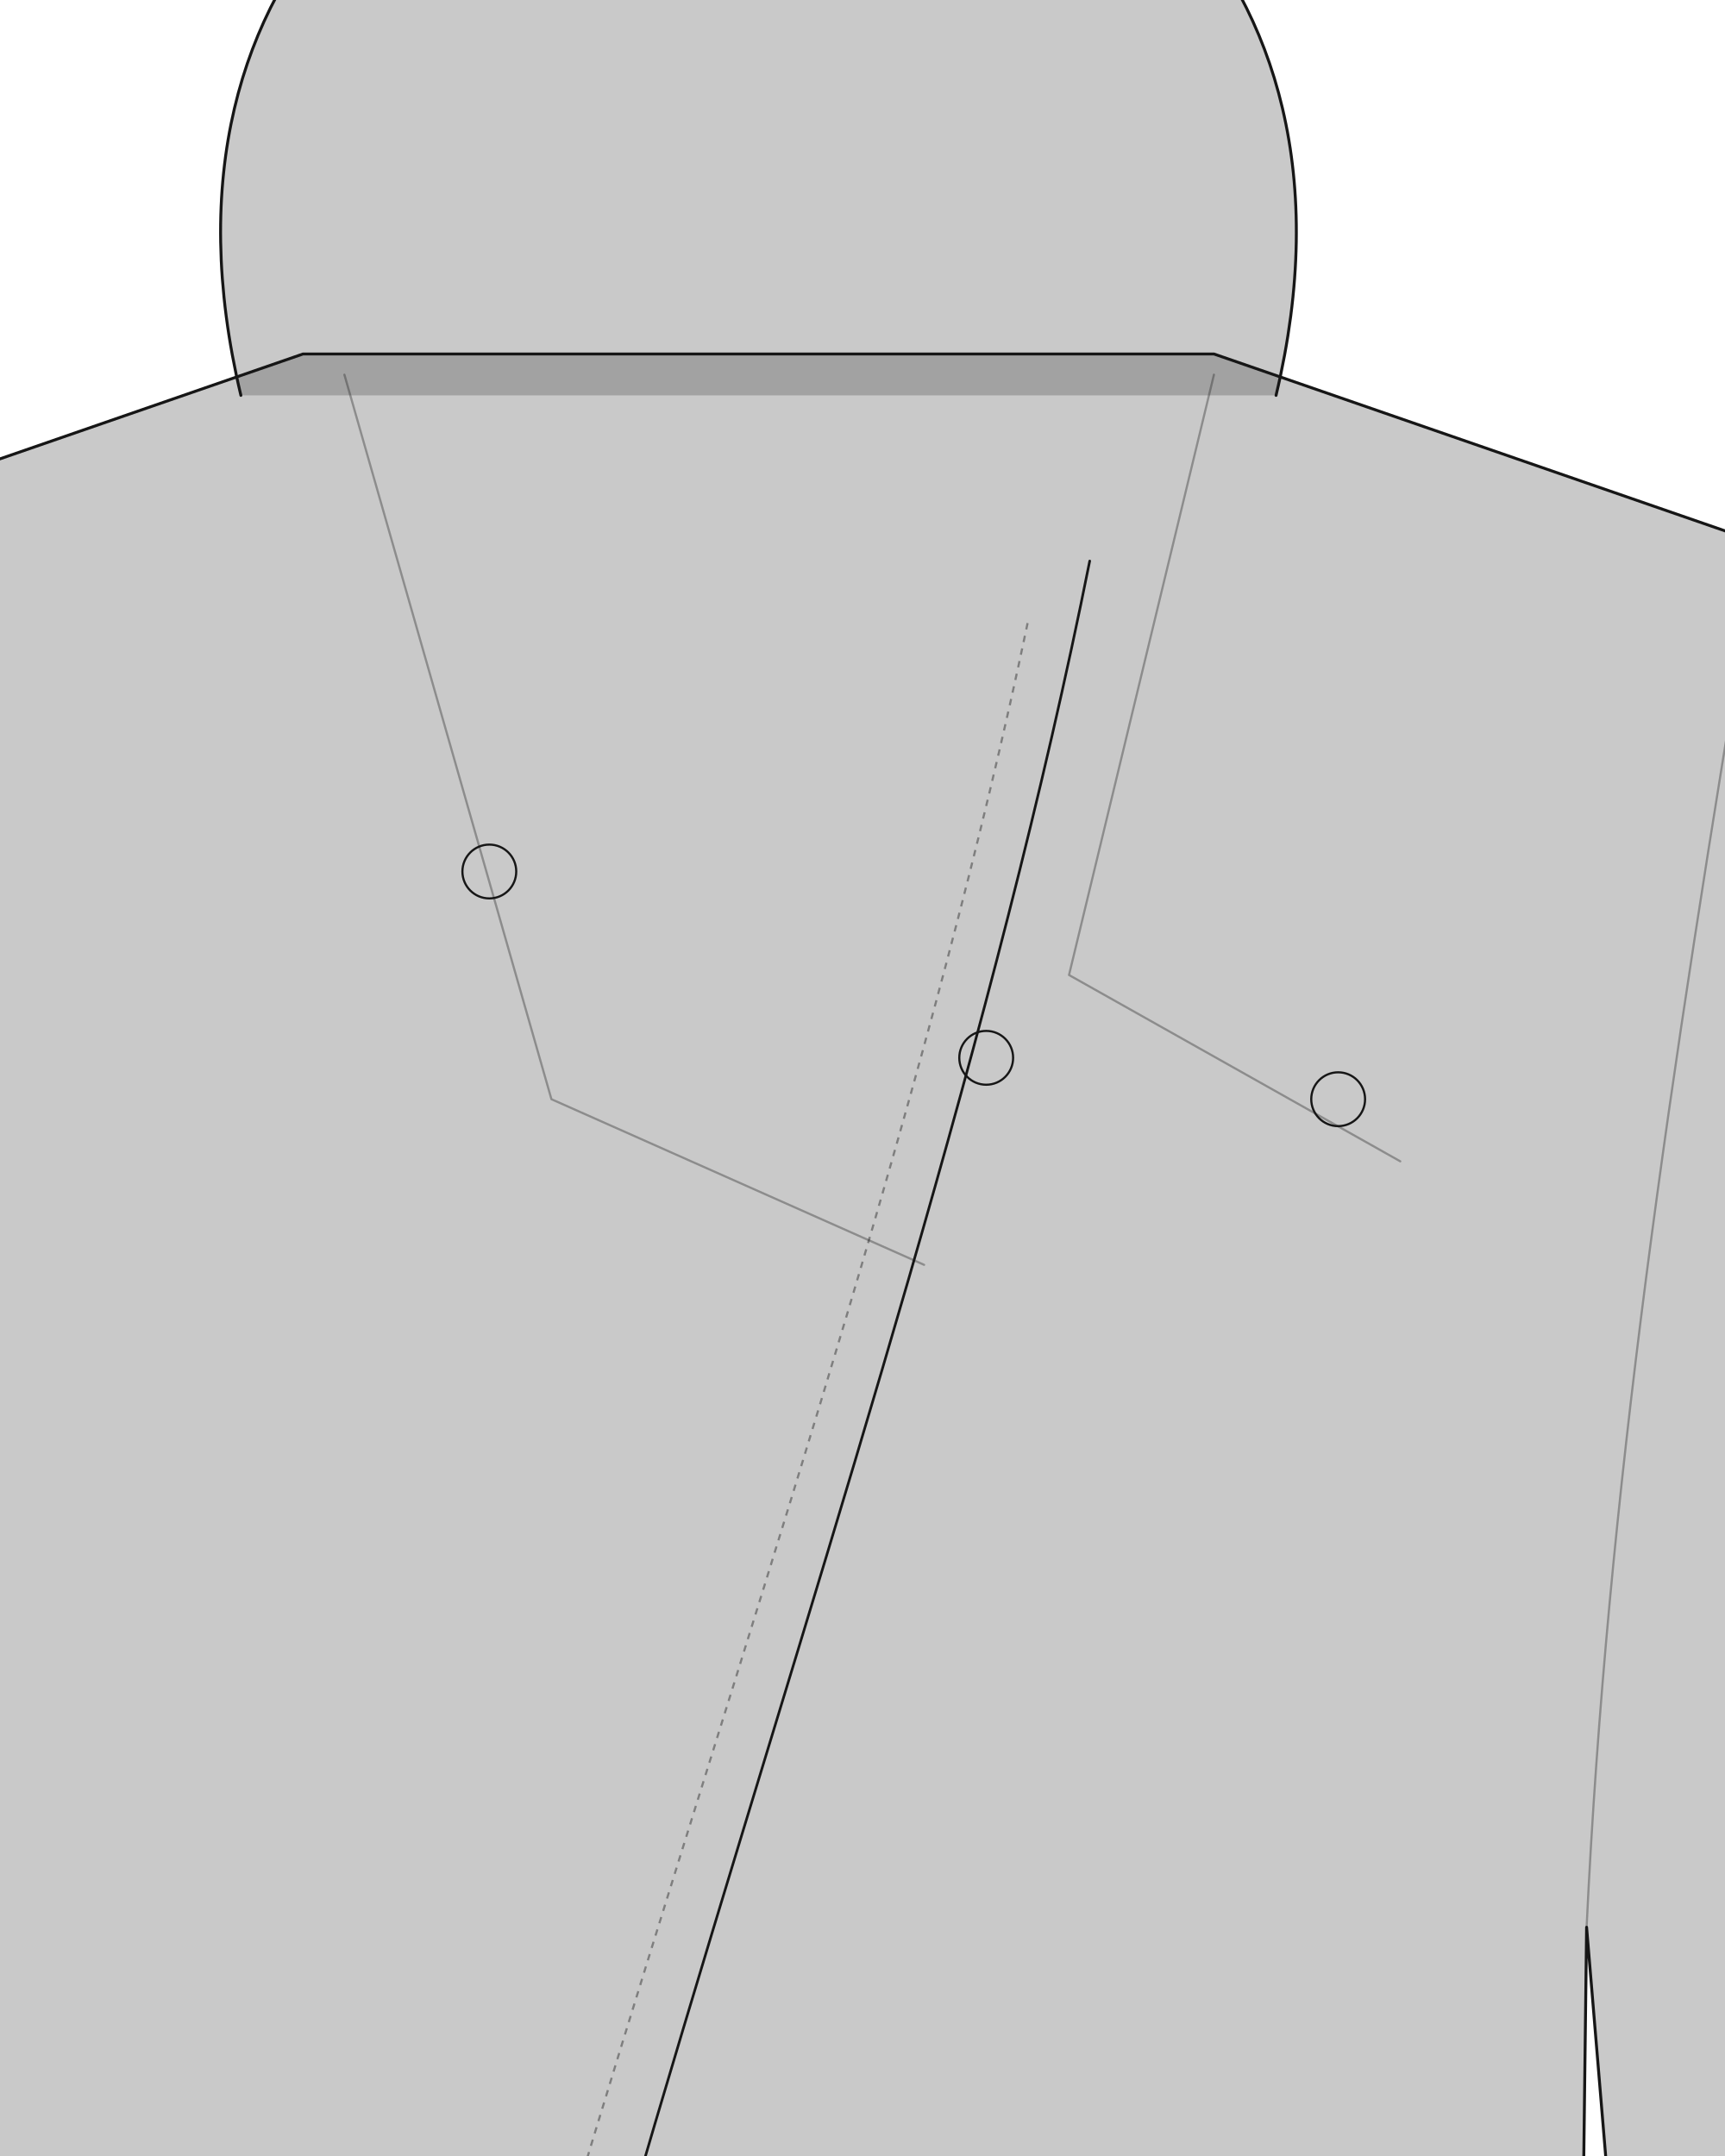
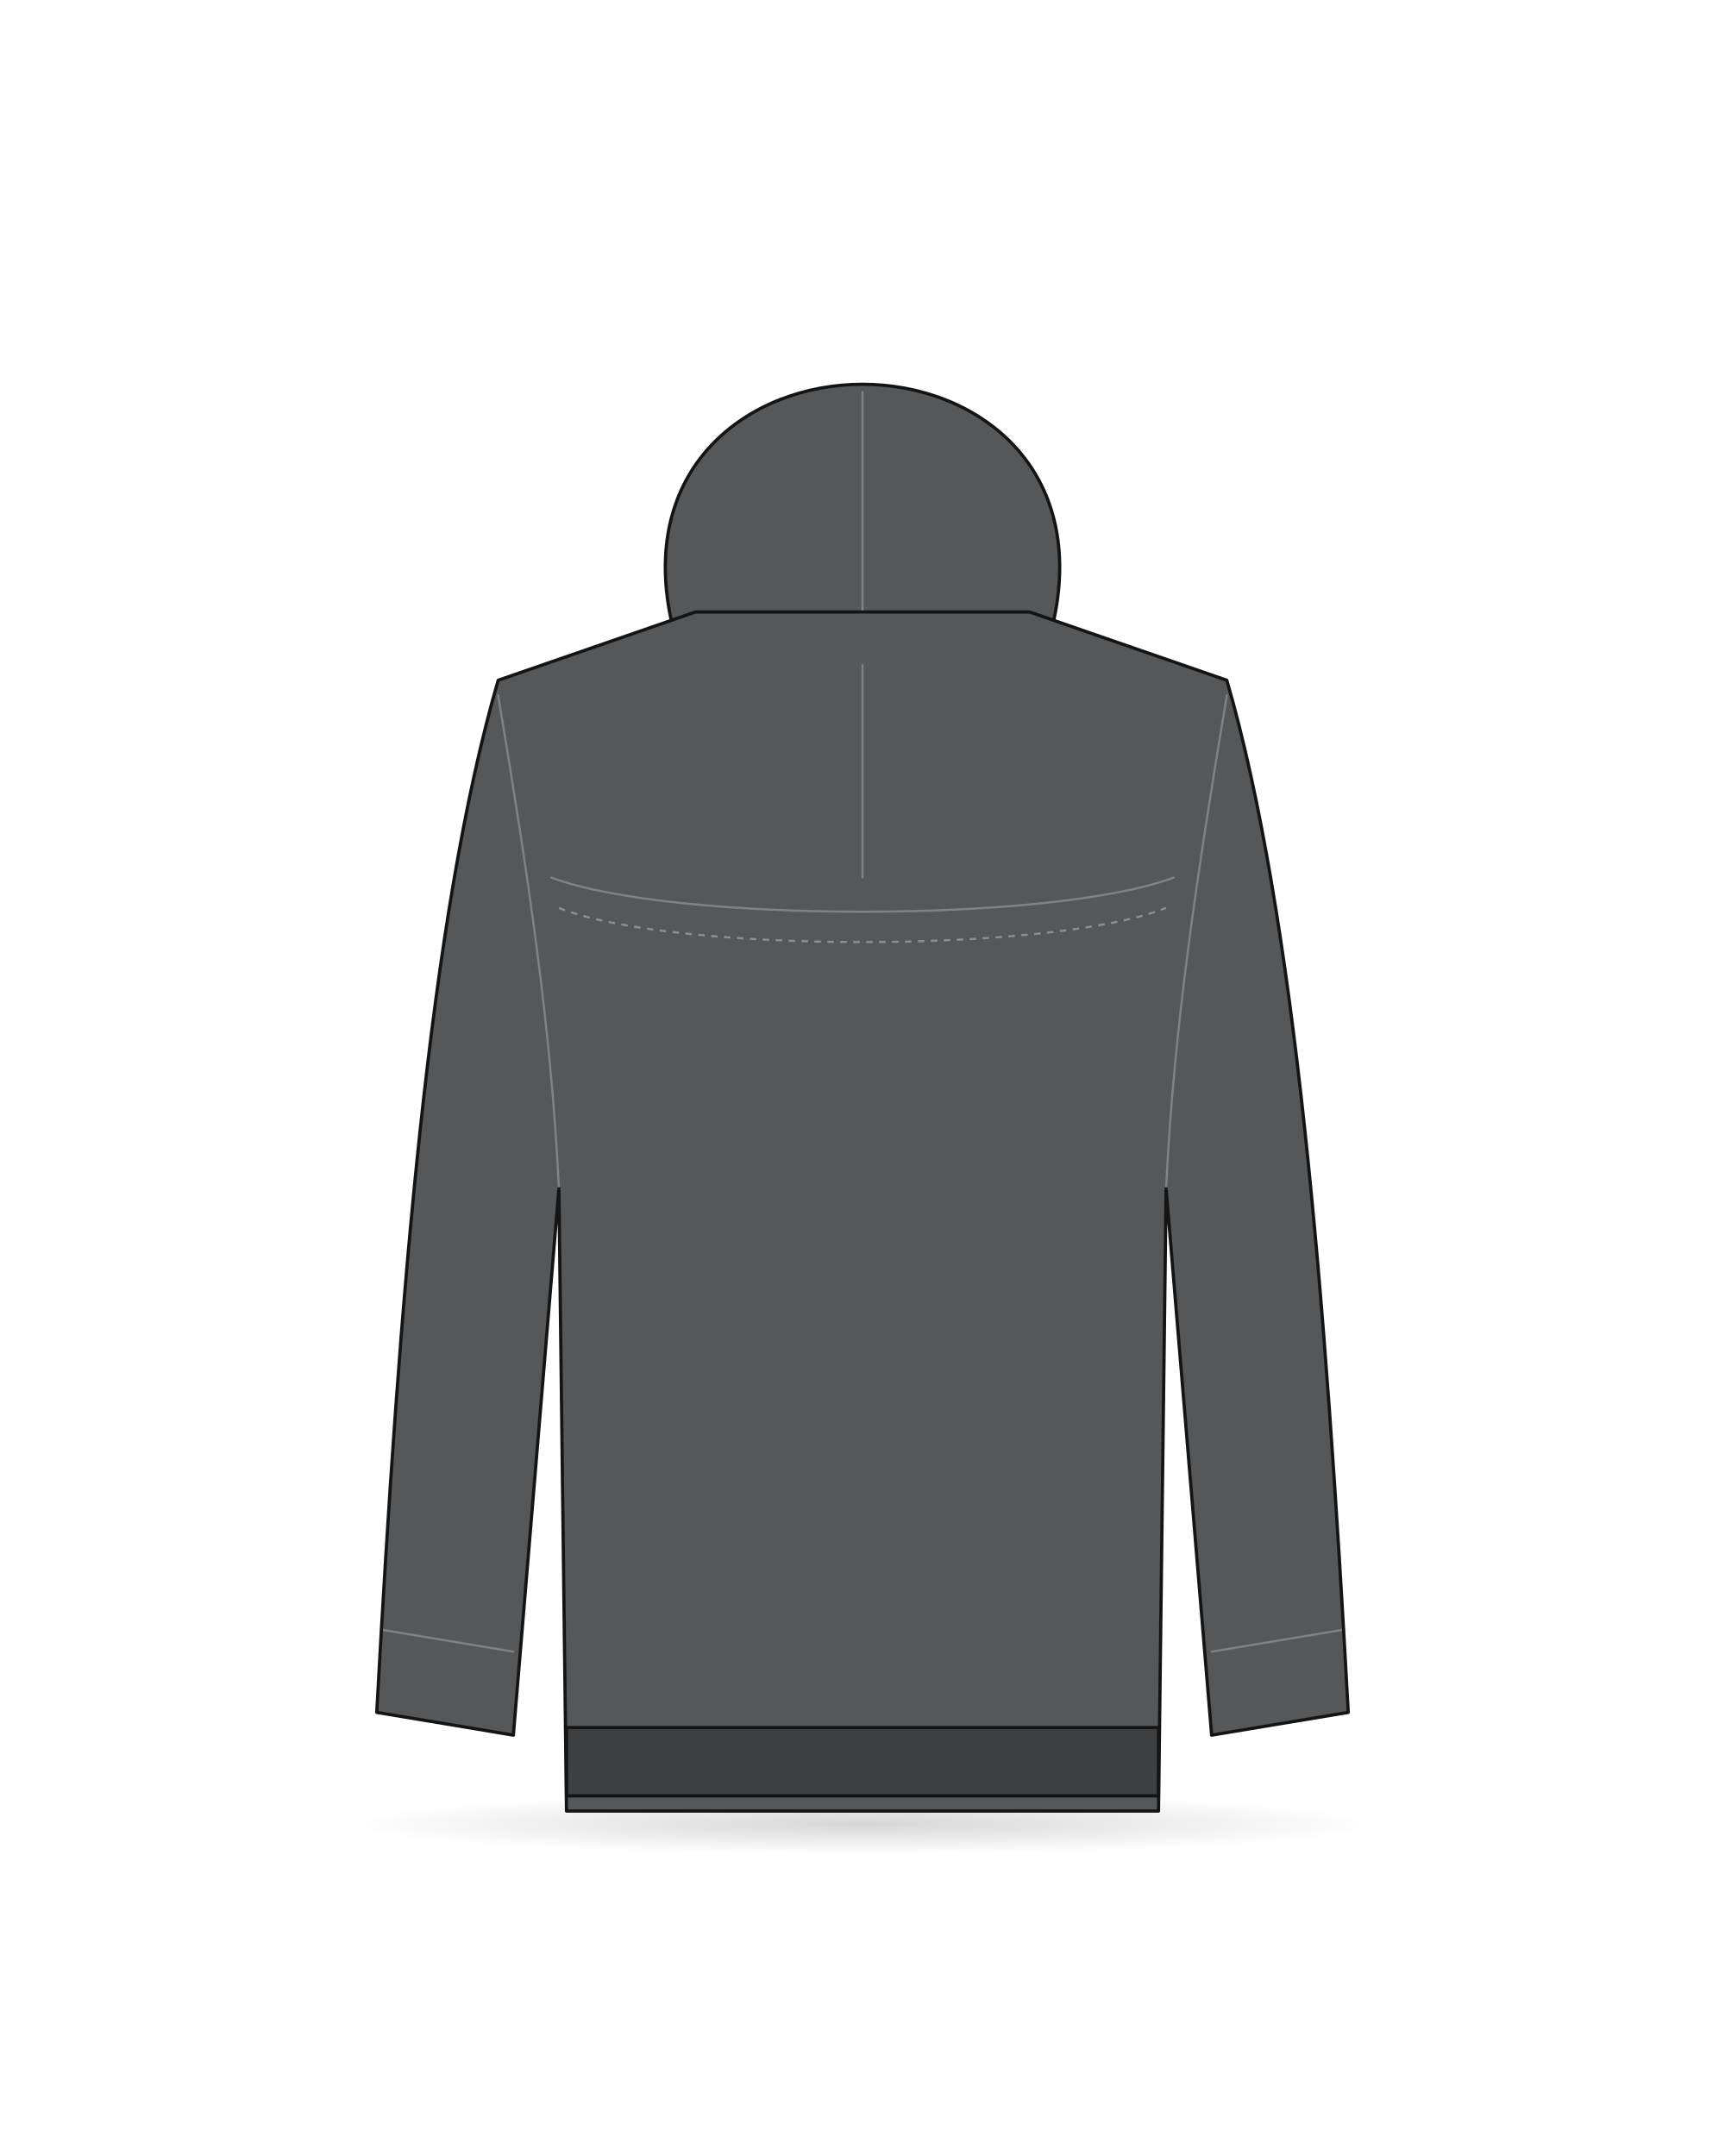
- <svg xmlns="http://www.w3.org/2000/svg" viewBox="126.7 55.8 166.7 208.3" width="800" height="1000" preserveAspectRatio="xMidYMid slice">
-   <clipPath id="c5">
-     <path d="M156 90 L104 108 C86 170 78 270 72 380 L108 386 L120 242 L122 406 L278 406 L280 242 L292 386 L328 380 C322 270 314 170 296 108 L244 90 Z" />
-   </clipPath>
-   <path d="M156 90 L104 108 C86 170 78 270 72 380 L108 386 L120 242 L122 406 L278 406 L280 242 L292 386 L328 380 C322 270 314 170 296 108 L244 90 Z" fill="#3E403F" fill-opacity="0.28" />
-   <path d="M150 94 C140 52 170 30 200 30 C230 30 260 52 250 94 Z" fill="#3E403F" fill-opacity=".28" />
-   <path d="M150 94 C140 52 170 30 200 30 C230 30 260 52 250 94" fill="none" stroke="#161616" stroke-width="1.35" stroke-linecap="round" stroke-linejoin="round" vector-effect="non-scaling-stroke" />
-   <path d="M160 92 L180 162 L216 178 M244 92 L230 150 L262 168 M120 242 C118 200 112 160 104 112 M280 242 C282 200 288 160 296 112 M72 358 L108 364 M292 364 L328 358 M122 386 L278 386" fill="none" stroke="#161616" stroke-width="1" stroke-linecap="round" stroke-linejoin="round" vector-effect="non-scaling-stroke" opacity="0.34" />
-   <path d="M232 110 C214 200 170 300 158 404" fill="none" stroke="#161616" stroke-width="1.2" stroke-linecap="round" stroke-linejoin="round" vector-effect="non-scaling-stroke" />
-   <path d="M226 116 C208 202 164 302 152 400" fill="none" stroke="#161616" stroke-width="1" stroke-linecap="butt" stroke-linejoin="round" vector-effect="non-scaling-stroke" stroke-dasharray="3 3" opacity="0.42" />
-   <circle cx="174" cy="140" r="2.6" fill="none" stroke="#161616" stroke-width="1" vector-effect="non-scaling-stroke" />
-   <circle cx="222" cy="158" r="2.6" fill="none" stroke="#161616" stroke-width="1" vector-effect="non-scaling-stroke" />
-   <circle cx="256" cy="162" r="2.6" fill="none" stroke="#161616" stroke-width="1" vector-effect="non-scaling-stroke" />
-   <path d="M122 388 L278 388 L278 404 L122 404 Z" fill="none" stroke="#161616" stroke-width="1.35" stroke-linecap="round" stroke-linejoin="round" vector-effect="non-scaling-stroke" />
-   <path d="M236 384 L258 384 L258 408 L236 408 Z" fill="none" stroke="#161616" stroke-width="1.35" stroke-linecap="round" stroke-linejoin="round" vector-effect="non-scaling-stroke" />
-   <path d="M156 90 L104 108 C86 170 78 270 72 380 L108 386 L120 242 L122 406 L278 406 L280 242 L292 386 L328 380 C322 270 314 170 296 108 L244 90 Z" fill="none" stroke="#161616" stroke-width="1.35" stroke-linecap="round" stroke-linejoin="round" vector-effect="non-scaling-stroke" />
+ <svg xmlns="http://www.w3.org/2000/svg" viewBox="0 0 400 500" width="800" height="1000" preserveAspectRatio="xMidYMid slice">
+   <defs>
+     <radialGradient id="sh">
+       <stop offset="0" stop-color="#000" stop-opacity=".16" />
+       <stop offset="1" stop-color="#000" stop-opacity="0" />
+     </radialGradient>
+   </defs>
+   <ellipse cx="200" cy="423" rx="119" ry="7" fill="url(#sh)" />
+   <g transform="translate(200 420) scale(0.88) translate(-200 -406)">
+     <path d="M150 94 C140 52 170 30 200 30 C230 30 260 52 250 94 C234 102 216 104 200 104 C184 104 166 102 150 94 Z" fill="#555759" />
+     <path d="M200 32 L200 102" fill="none" stroke="#F2F1EE" stroke-width="1" stroke-linecap="round" stroke-linejoin="round" vector-effect="non-scaling-stroke" stroke-opacity="0.28" />
+     <path d="M150 94 C140 52 170 30 200 30 C230 30 260 52 250 94 C234 102 216 104 200 104 C184 104 166 102 150 94 Z" fill="none" stroke="#141414" stroke-width="1.5" stroke-linecap="round" stroke-linejoin="round" vector-effect="non-scaling-stroke" />
+     <path d="M156 90 L104 108 C86 170 78 270 72 380 L108 386 L120 242 L122 406 L278 406 L280 242 L292 386 L328 380 C322 270 314 170 296 108 L244 90 Z" fill="#555759" />
+     <path d="M120 242 C118 200 112 160 104 112 M280 242 C282 200 288 160 296 112 M118 160 C150 172 250 172 282 160 M200 104 L200 160 M72 358 L108 364 M292 364 L328 358" fill="none" stroke="#F2F1EE" stroke-width="1" stroke-linecap="round" stroke-linejoin="round" vector-effect="non-scaling-stroke" stroke-opacity="0.28" />
+     <path d="M120 168 C150 180 250 180 280 168" fill="none" stroke="#F2F1EE" stroke-width="1" stroke-linecap="butt" stroke-linejoin="round" vector-effect="non-scaling-stroke" stroke-dasharray="3 3" stroke-opacity="0.36" />
+     <path d="M122 384 L278 384 L278 402 L122 402 Z" fill="#3E4042" />
+     <path d="M122 384 L278 384 L278 402 L122 402 Z" fill="none" stroke="#141414" stroke-width="1.5" stroke-linecap="round" stroke-linejoin="round" vector-effect="non-scaling-stroke" />
+     <path d="M156 90 L104 108 C86 170 78 270 72 380 L108 386 L120 242 L122 406 L278 406 L280 242 L292 386 L328 380 C322 270 314 170 296 108 L244 90 Z" fill="none" stroke="#141414" stroke-width="1.5" stroke-linecap="round" stroke-linejoin="round" vector-effect="non-scaling-stroke" />
+   </g>
</svg>
